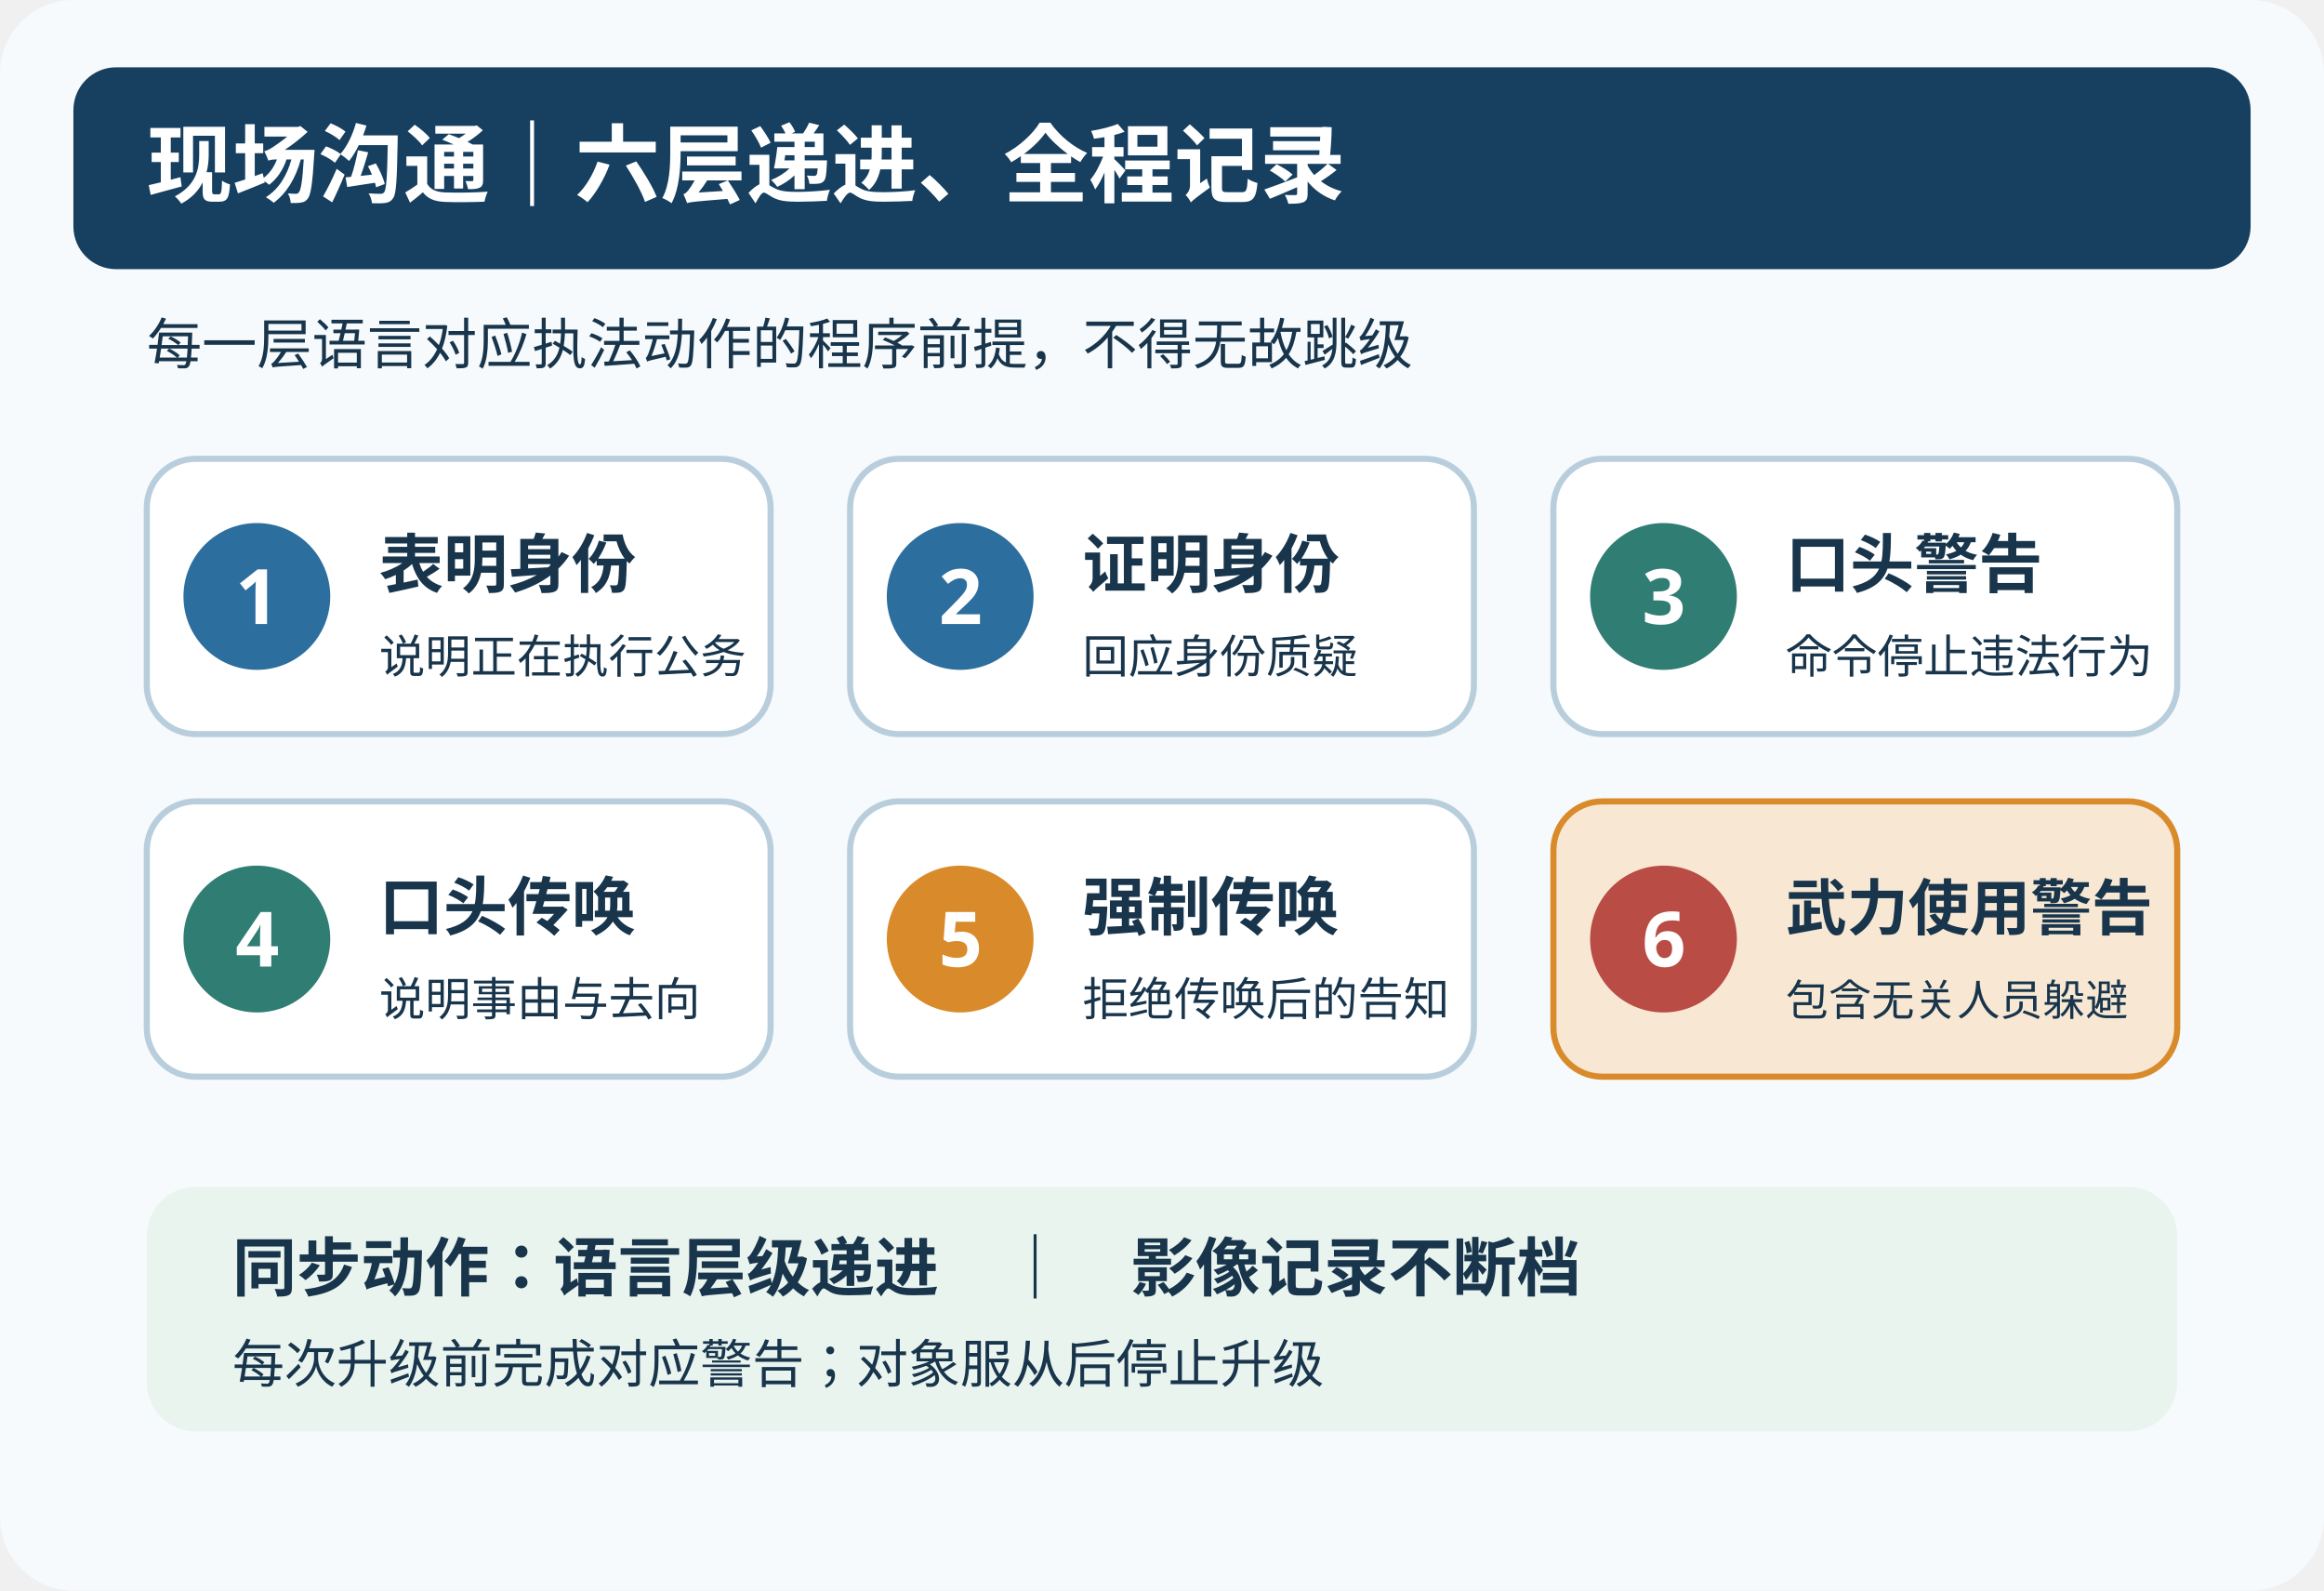
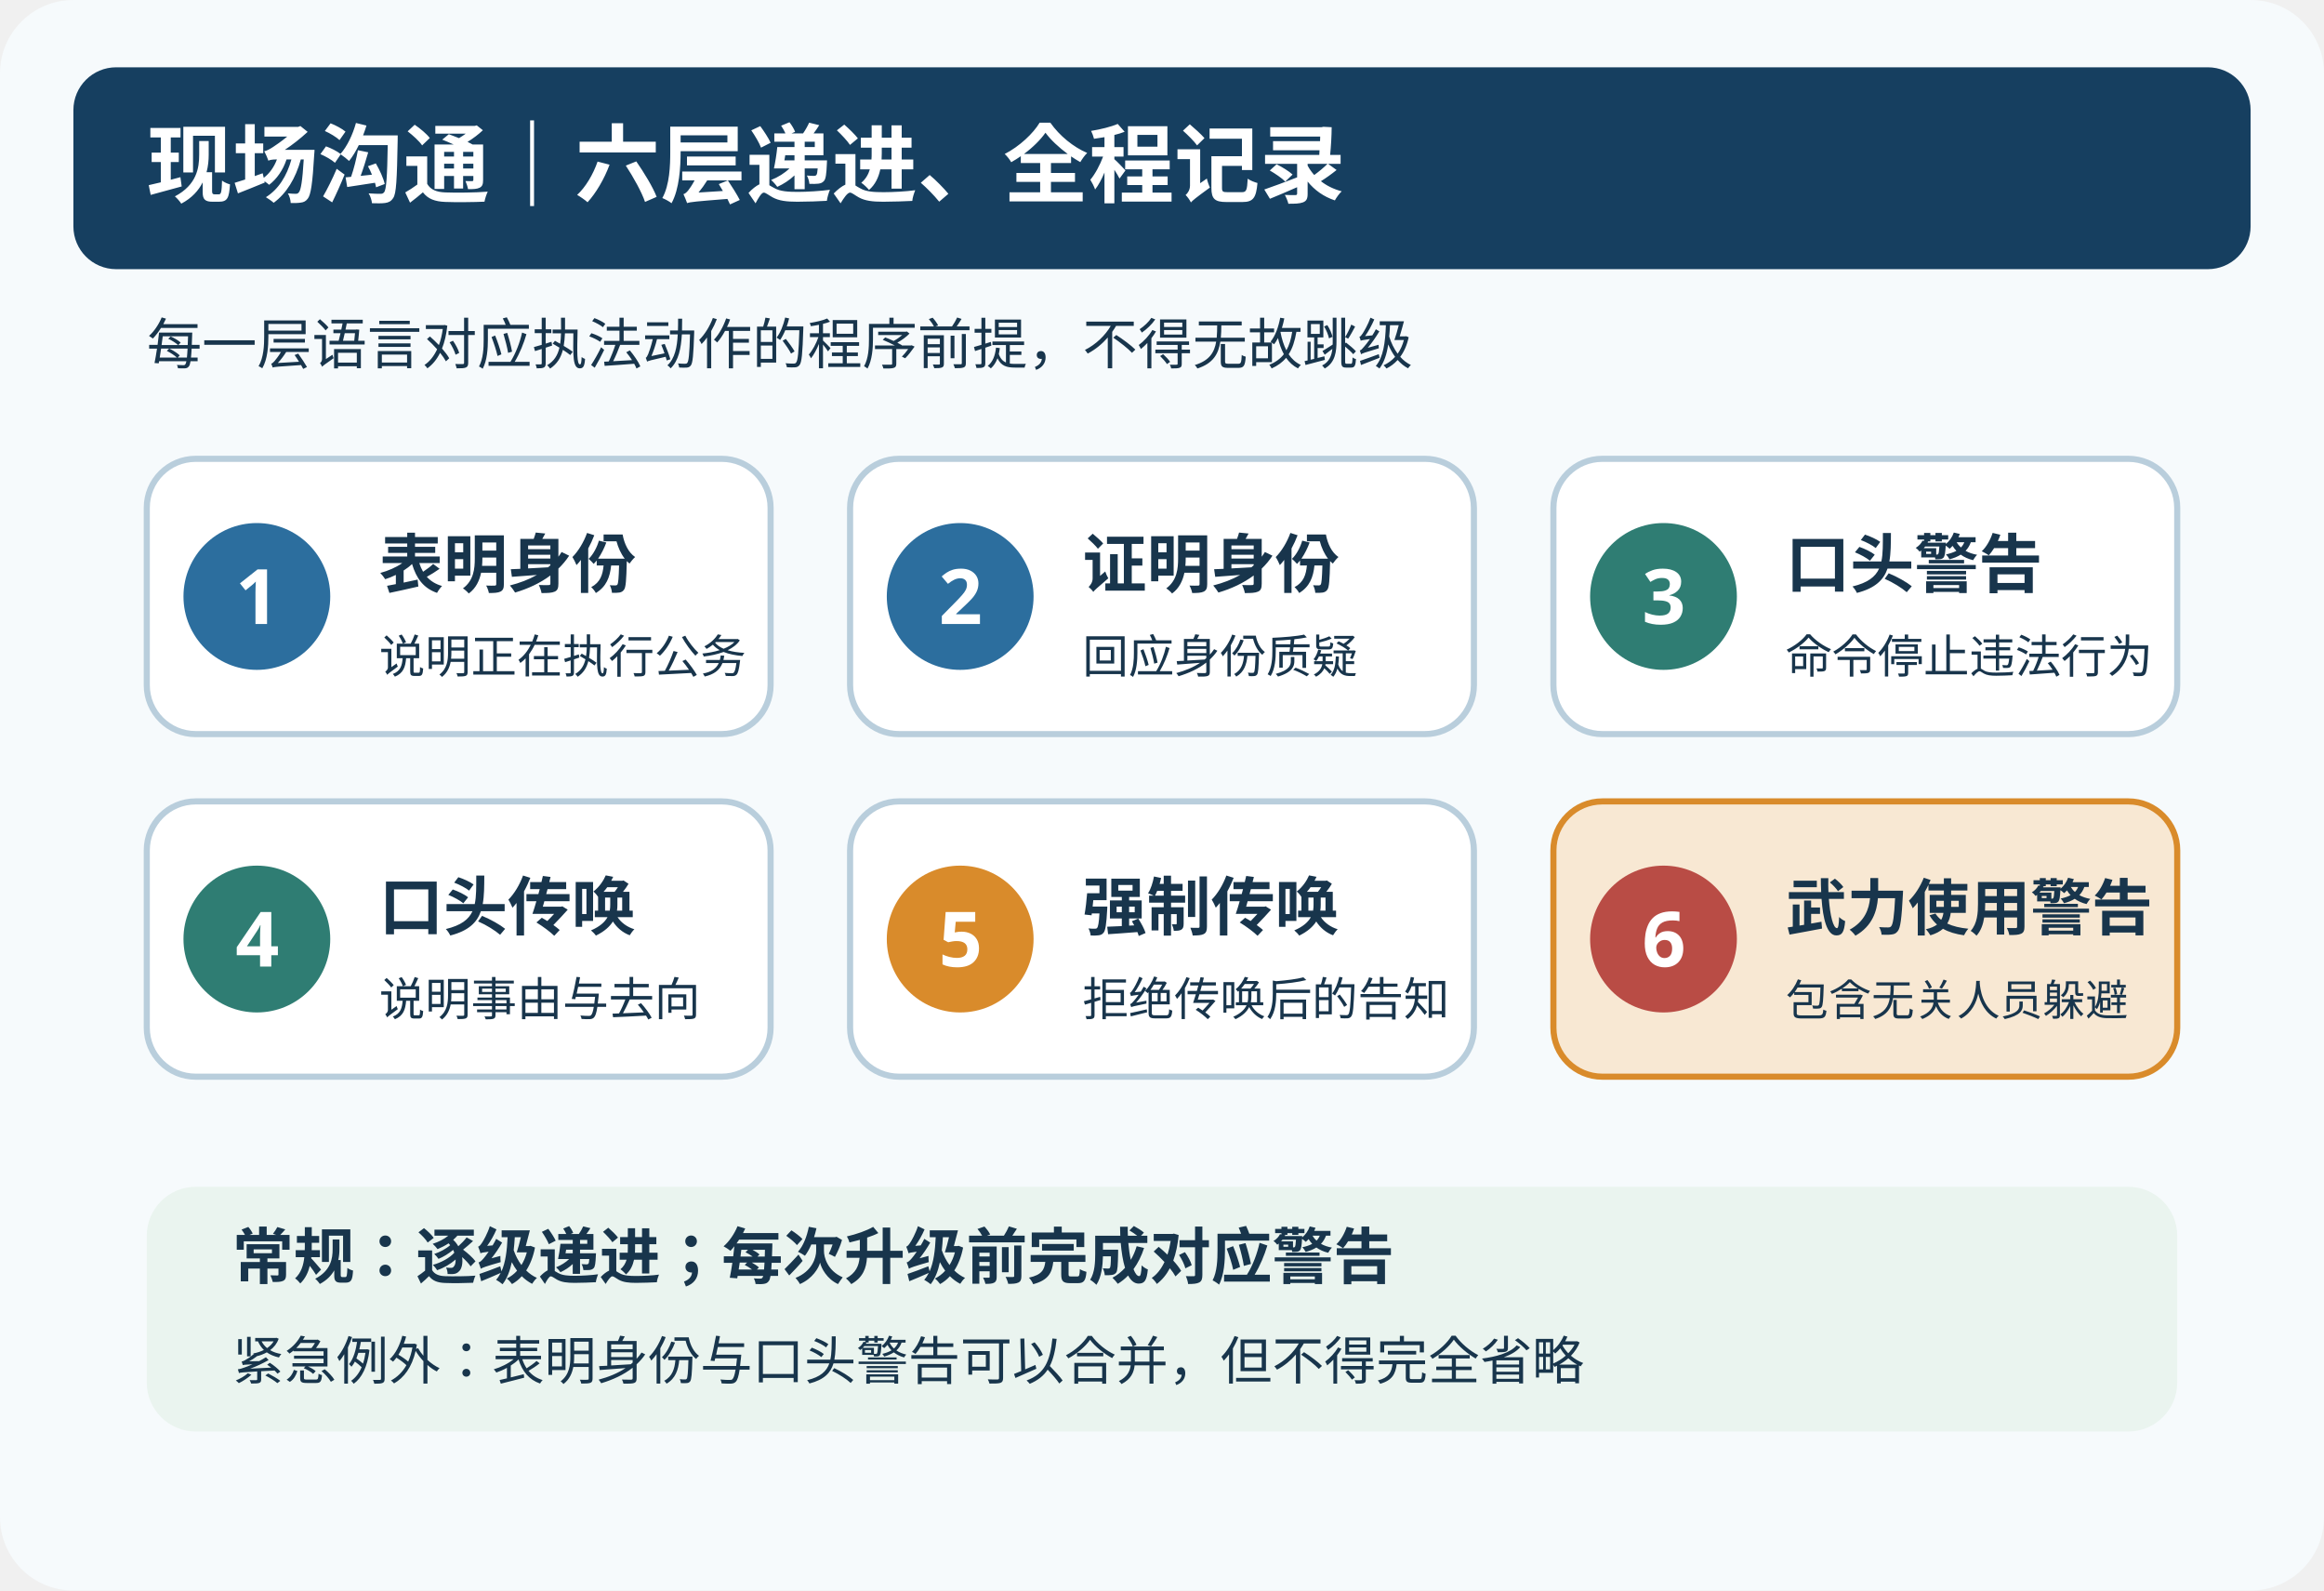
<svg xmlns="http://www.w3.org/2000/svg" viewBox="0 0 760 520" role="img" aria-labelledby="title desc">
  <defs>
    <style>.t{font-family:"Microsoft YaHei","PingFang SC",sans-serif}.light{fill:#fff}.dark{fill:#18354c}.card{fill:#fff;stroke:#b9cedc;stroke-width:2}.desktop{display:block}.mobile{display:none}@media (max-width:500px){.desktop{display:none}.mobile{display:block}}</style>
  </defs>
  <rect width="760" height="520" rx="24" fill="#f6fafc" />
  <g class="desktop">
    <rect x="24" y="22" width="712" height="66" rx="14" fill="#163f60" />
    <text x="48" y="64" class="t light" font-size="28" font-weight="700">现场沟通｜六层递进、全程记录</text>
    <text x="48" y="119" class="t dark" font-size="18">每一层语言对应执法动作的程序前提，不得无故跳级</text>
    <g transform="translate(48 150)">
      <rect width="204" height="90" rx="16" class="card" />
      <circle cx="36" cy="45" r="24" fill="#2c6e9e" />
      <text x="29" y="54" class="t light" font-size="25" font-weight="700">1</text>
      <text x="76" y="42" class="t dark" font-size="21" font-weight="700">表明身份</text>
      <text x="76" y="70" class="t dark" font-size="15">说明正在执行公务</text>
      <rect x="230" width="204" height="90" rx="16" class="card" />
      <circle cx="266" cy="45" r="24" fill="#2c6e9e" />
      <text x="259" y="54" class="t light" font-size="25" font-weight="700">2</text>
      <text x="306" y="42" class="t dark" font-size="21" font-weight="700">证明身份</text>
      <text x="306" y="70" class="t dark" font-size="15">回应身份质疑</text>
      <rect x="460" width="204" height="90" rx="16" class="card" />
      <circle cx="496" cy="45" r="24" fill="#2f7d73" />
      <text x="489" y="54" class="t light" font-size="25" font-weight="700">3</text>
      <text x="536" y="42" class="t dark" font-size="21" font-weight="700">口头警告</text>
      <text x="536" y="70" class="t dark" font-size="15">命令停止违法行为</text>
      <rect y="112" width="204" height="90" rx="16" class="card" />
      <circle cx="36" cy="157" r="24" fill="#2f7d73" />
      <text x="29" y="166" class="t light" font-size="25" font-weight="700">4</text>
      <text x="76" y="154" class="t dark" font-size="21" font-weight="700">口头传唤</text>
      <text x="76" y="182" class="t dark" font-size="15">说明事由与去向</text>
      <rect x="230" y="112" width="204" height="90" rx="16" class="card" />
      <circle cx="266" cy="157" r="24" fill="#d98b2b" />
      <text x="259" y="166" class="t light" font-size="25" font-weight="700">5</text>
      <text x="306" y="154" class="t dark" font-size="21" font-weight="700">强制传唤</text>
      <text x="306" y="182" class="t dark" font-size="15">拒绝传唤后的告知</text>
      <rect x="460" y="112" width="204" height="90" rx="16" fill="#f8e8d3" stroke="#d98b2b" stroke-width="2" />
      <circle cx="496" cy="157" r="24" fill="#b94c45" />
      <text x="489" y="166" class="t light" font-size="25" font-weight="700">6</text>
      <text x="536" y="154" class="t dark" font-size="20" font-weight="700">武力使用警告</text>
      <text x="536" y="182" class="t dark" font-size="14">包含无关人员躲避</text>
    </g>
    <rect x="48" y="388" width="664" height="80" rx="16" fill="#eaf4ef" />
-     <text x="76" y="422" class="t dark" font-size="21" font-weight="700">同步动作：语言层级递进　｜　影像记录不断档</text>
-     <text x="76" y="452" class="t dark" font-size="17">每次升级前完成对应警告；对象服从后停止升级</text>
+     <text x="76" y="418" class="t dark" font-size="20" font-weight="700">常规：逐级递进；每次升级前完成对应警告</text>
+     <text x="76" y="451" class="t dark" font-size="17">紧急例外：表明身份与口头警告可以合并，但不得完全省略</text>
  </g>
  <g class="mobile">
    <rect x="24" y="22" width="712" height="66" rx="14" fill="#163f60" />
    <text x="48" y="65" class="t light" font-size="30" font-weight="700">六层递进｜语言与程序同步</text>
    <g transform="translate(42 105)">
      <rect width="676" height="52" rx="13" class="card" />
      <circle cx="34" cy="26" r="20" fill="#2c6e9e" />
      <text x="28" y="35" class="t light" font-size="25" font-weight="700">1</text>
      <text x="76" y="35" class="t dark" font-size="26" font-weight="700">表明身份｜说明执行公务</text>
      <rect y="62" width="676" height="52" rx="13" class="card" />
      <circle cx="34" cy="88" r="20" fill="#2c6e9e" />
      <text x="28" y="97" class="t light" font-size="25" font-weight="700">2</text>
      <text x="76" y="97" class="t dark" font-size="26" font-weight="700">证明身份｜回应身份质疑</text>
      <rect y="124" width="676" height="52" rx="13" class="card" />
      <circle cx="34" cy="150" r="20" fill="#2f7d73" />
      <text x="28" y="159" class="t light" font-size="25" font-weight="700">3</text>
      <text x="76" y="159" class="t dark" font-size="26" font-weight="700">口头警告｜命令停止违法行为</text>
      <rect y="186" width="676" height="52" rx="13" class="card" />
      <circle cx="34" cy="212" r="20" fill="#2f7d73" />
      <text x="28" y="221" class="t light" font-size="25" font-weight="700">4</text>
      <text x="76" y="221" class="t dark" font-size="26" font-weight="700">口头传唤｜说明事由与去向</text>
      <rect y="248" width="676" height="52" rx="13" class="card" />
      <circle cx="34" cy="274" r="20" fill="#d98b2b" />
      <text x="28" y="283" class="t light" font-size="25" font-weight="700">5</text>
      <text x="76" y="283" class="t dark" font-size="26" font-weight="700">强制传唤｜拒绝后的依法告知</text>
      <rect y="310" width="676" height="52" rx="13" fill="#f8e8d3" stroke="#d98b2b" stroke-width="2" />
      <circle cx="34" cy="336" r="20" fill="#b94c45" />
      <text x="28" y="345" class="t light" font-size="25" font-weight="700">6</text>
      <text x="76" y="345" class="t dark" font-size="26" font-weight="700">武力警告｜无关人员躲避</text>
    </g>
-     <text x="52" y="493" class="t dark" font-size="25" font-weight="700">逐级递进 · 服从即停 · 全程记录</text>
+     <text x="52" y="493" class="t dark" font-size="25" font-weight="700">紧急：身份说明与口头警告可合并，但不得完全省略</text>
  </g>
</svg>
